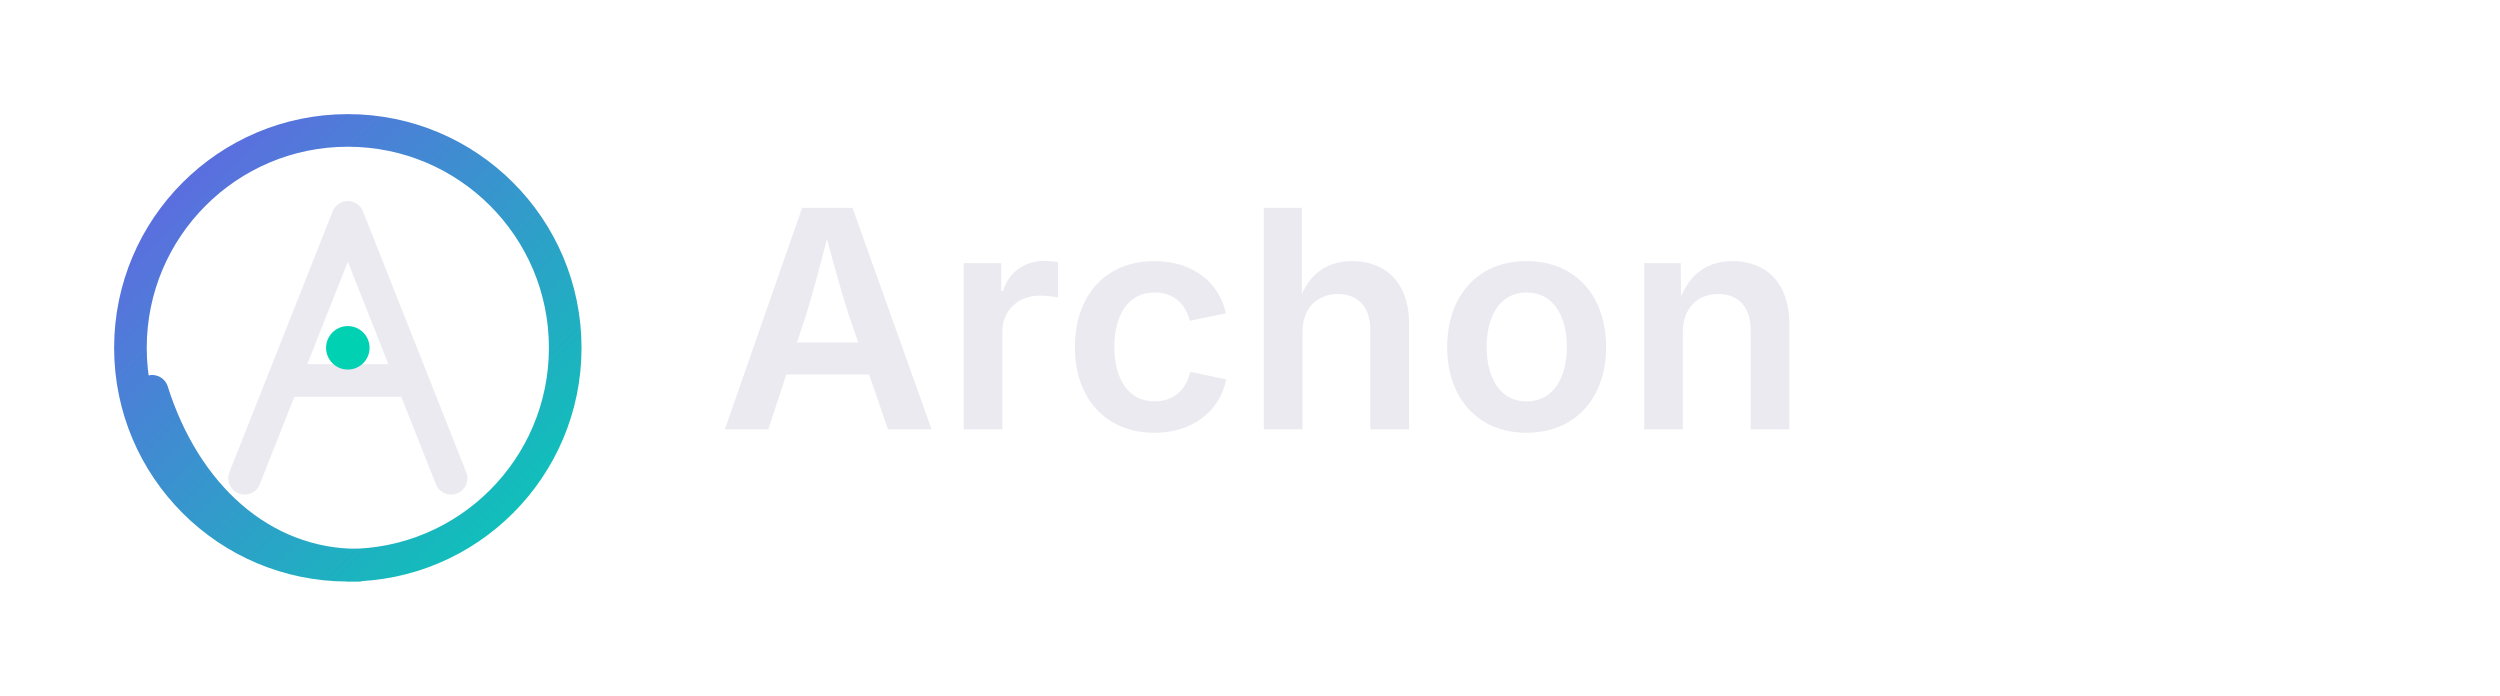
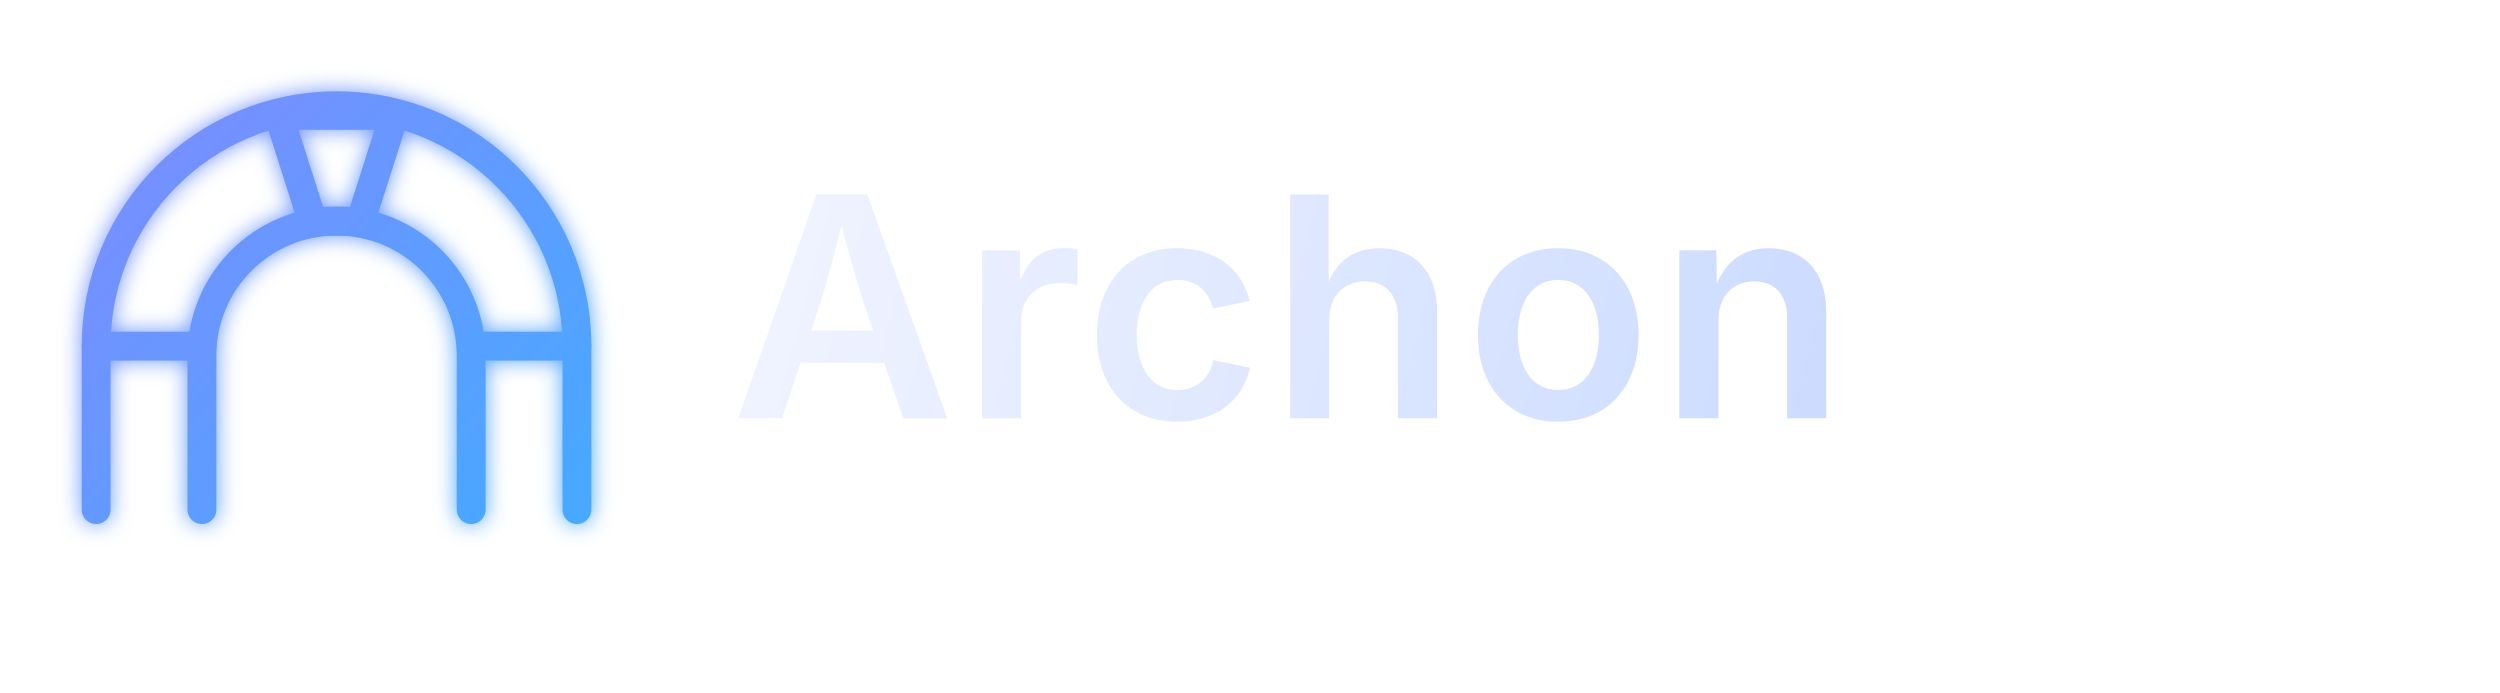
- <svg xmlns="http://www.w3.org/2000/svg" width="460" height="128" viewBox="0 0 460 128" fill="none">
+ <svg xmlns="http://www.w3.org/2000/svg" width="520" height="144" viewBox="0 0 520 144" fill="none">
  <defs>
-     <linearGradient id="archonGradientWordmark" x1="20" y1="20" x2="108" y2="108" gradientUnits="userSpaceOnUse">
-       <stop stop-color="#6C5CE7" />
-       <stop offset="1" stop-color="#00D1B2" />
+     <linearGradient id="archonWordmarkStroke" x1="18" y1="18" x2="110" y2="110" gradientUnits="userSpaceOnUse">
+       <stop stop-color="#7E8BFF" />
+       <stop offset="1" stop-color="#48A8FF" />
    </linearGradient>
+     <linearGradient id="archonTextFill" x1="140" y1="36" x2="420" y2="108" gradientUnits="userSpaceOnUse">
+       <stop stop-color="#F4F6FF" />
+       <stop offset="1" stop-color="#C4D6FF" />
+     </linearGradient>
+     <filter id="archonWordmarkGlow" x="0" y="0" width="520" height="144" filterUnits="userSpaceOnUse">
+       <feGaussianBlur stdDeviation="2.2" result="blur" />
+       <feMerge>
+         <feMergeNode in="blur" />
+         <feMergeNode in="SourceGraphic" />
+       </feMerge>
+     </filter>
  </defs>
-   <g>
-     <circle cx="64" cy="64" r="40" stroke="url(#archonGradientWordmark)" stroke-width="6" />
-     <path d="M28 72C34 91 48 104 66 104" stroke="url(#archonGradientWordmark)" stroke-width="6" stroke-linecap="round" />
-     <path d="M45 88L64 40L83 88" stroke="#EAEAF0" stroke-width="6" stroke-linecap="round" stroke-linejoin="round" />
-     <path d="M53 70H75" stroke="#EAEAF0" stroke-width="6" stroke-linecap="round" />
-     <circle cx="64" cy="64" r="4" fill="#00D1B2" />
+   <g filter="url(#archonWordmarkGlow)">
+     <path d="M20 106V72C20 44.386 42.386 22 70 22C97.614 22 120 44.386 120 72V106" stroke="url(#archonWordmarkStroke)" stroke-width="6" stroke-linecap="round" stroke-linejoin="round" />
+     <path d="M42 106V74C42 58.536 54.536 46 70 46C85.464 46 98 58.536 98 74V106" stroke="url(#archonWordmarkStroke)" stroke-width="6" stroke-linecap="round" stroke-linejoin="round" />
+     <path d="M20 72H42" stroke="url(#archonWordmarkStroke)" stroke-width="6" stroke-linecap="round" />
+     <path d="M98 72H120" stroke="url(#archonWordmarkStroke)" stroke-width="6" stroke-linecap="round" />
+     <path d="M58 24H82L75 46H65L58 24Z" stroke="url(#archonWordmarkStroke)" stroke-width="6" stroke-linejoin="round" />
  </g>
-   <text x="132" y="79" fill="#EAEAF0" font-family="Inter, Arial, sans-serif" font-size="56" font-weight="600" letter-spacing="0.8">Archon</text>
+   <text x="152" y="87" fill="url(#archonTextFill)" font-family="Inter, Arial, sans-serif" font-size="64" font-weight="600" letter-spacing="1.4">
+     Archon
+   </text>
</svg>
